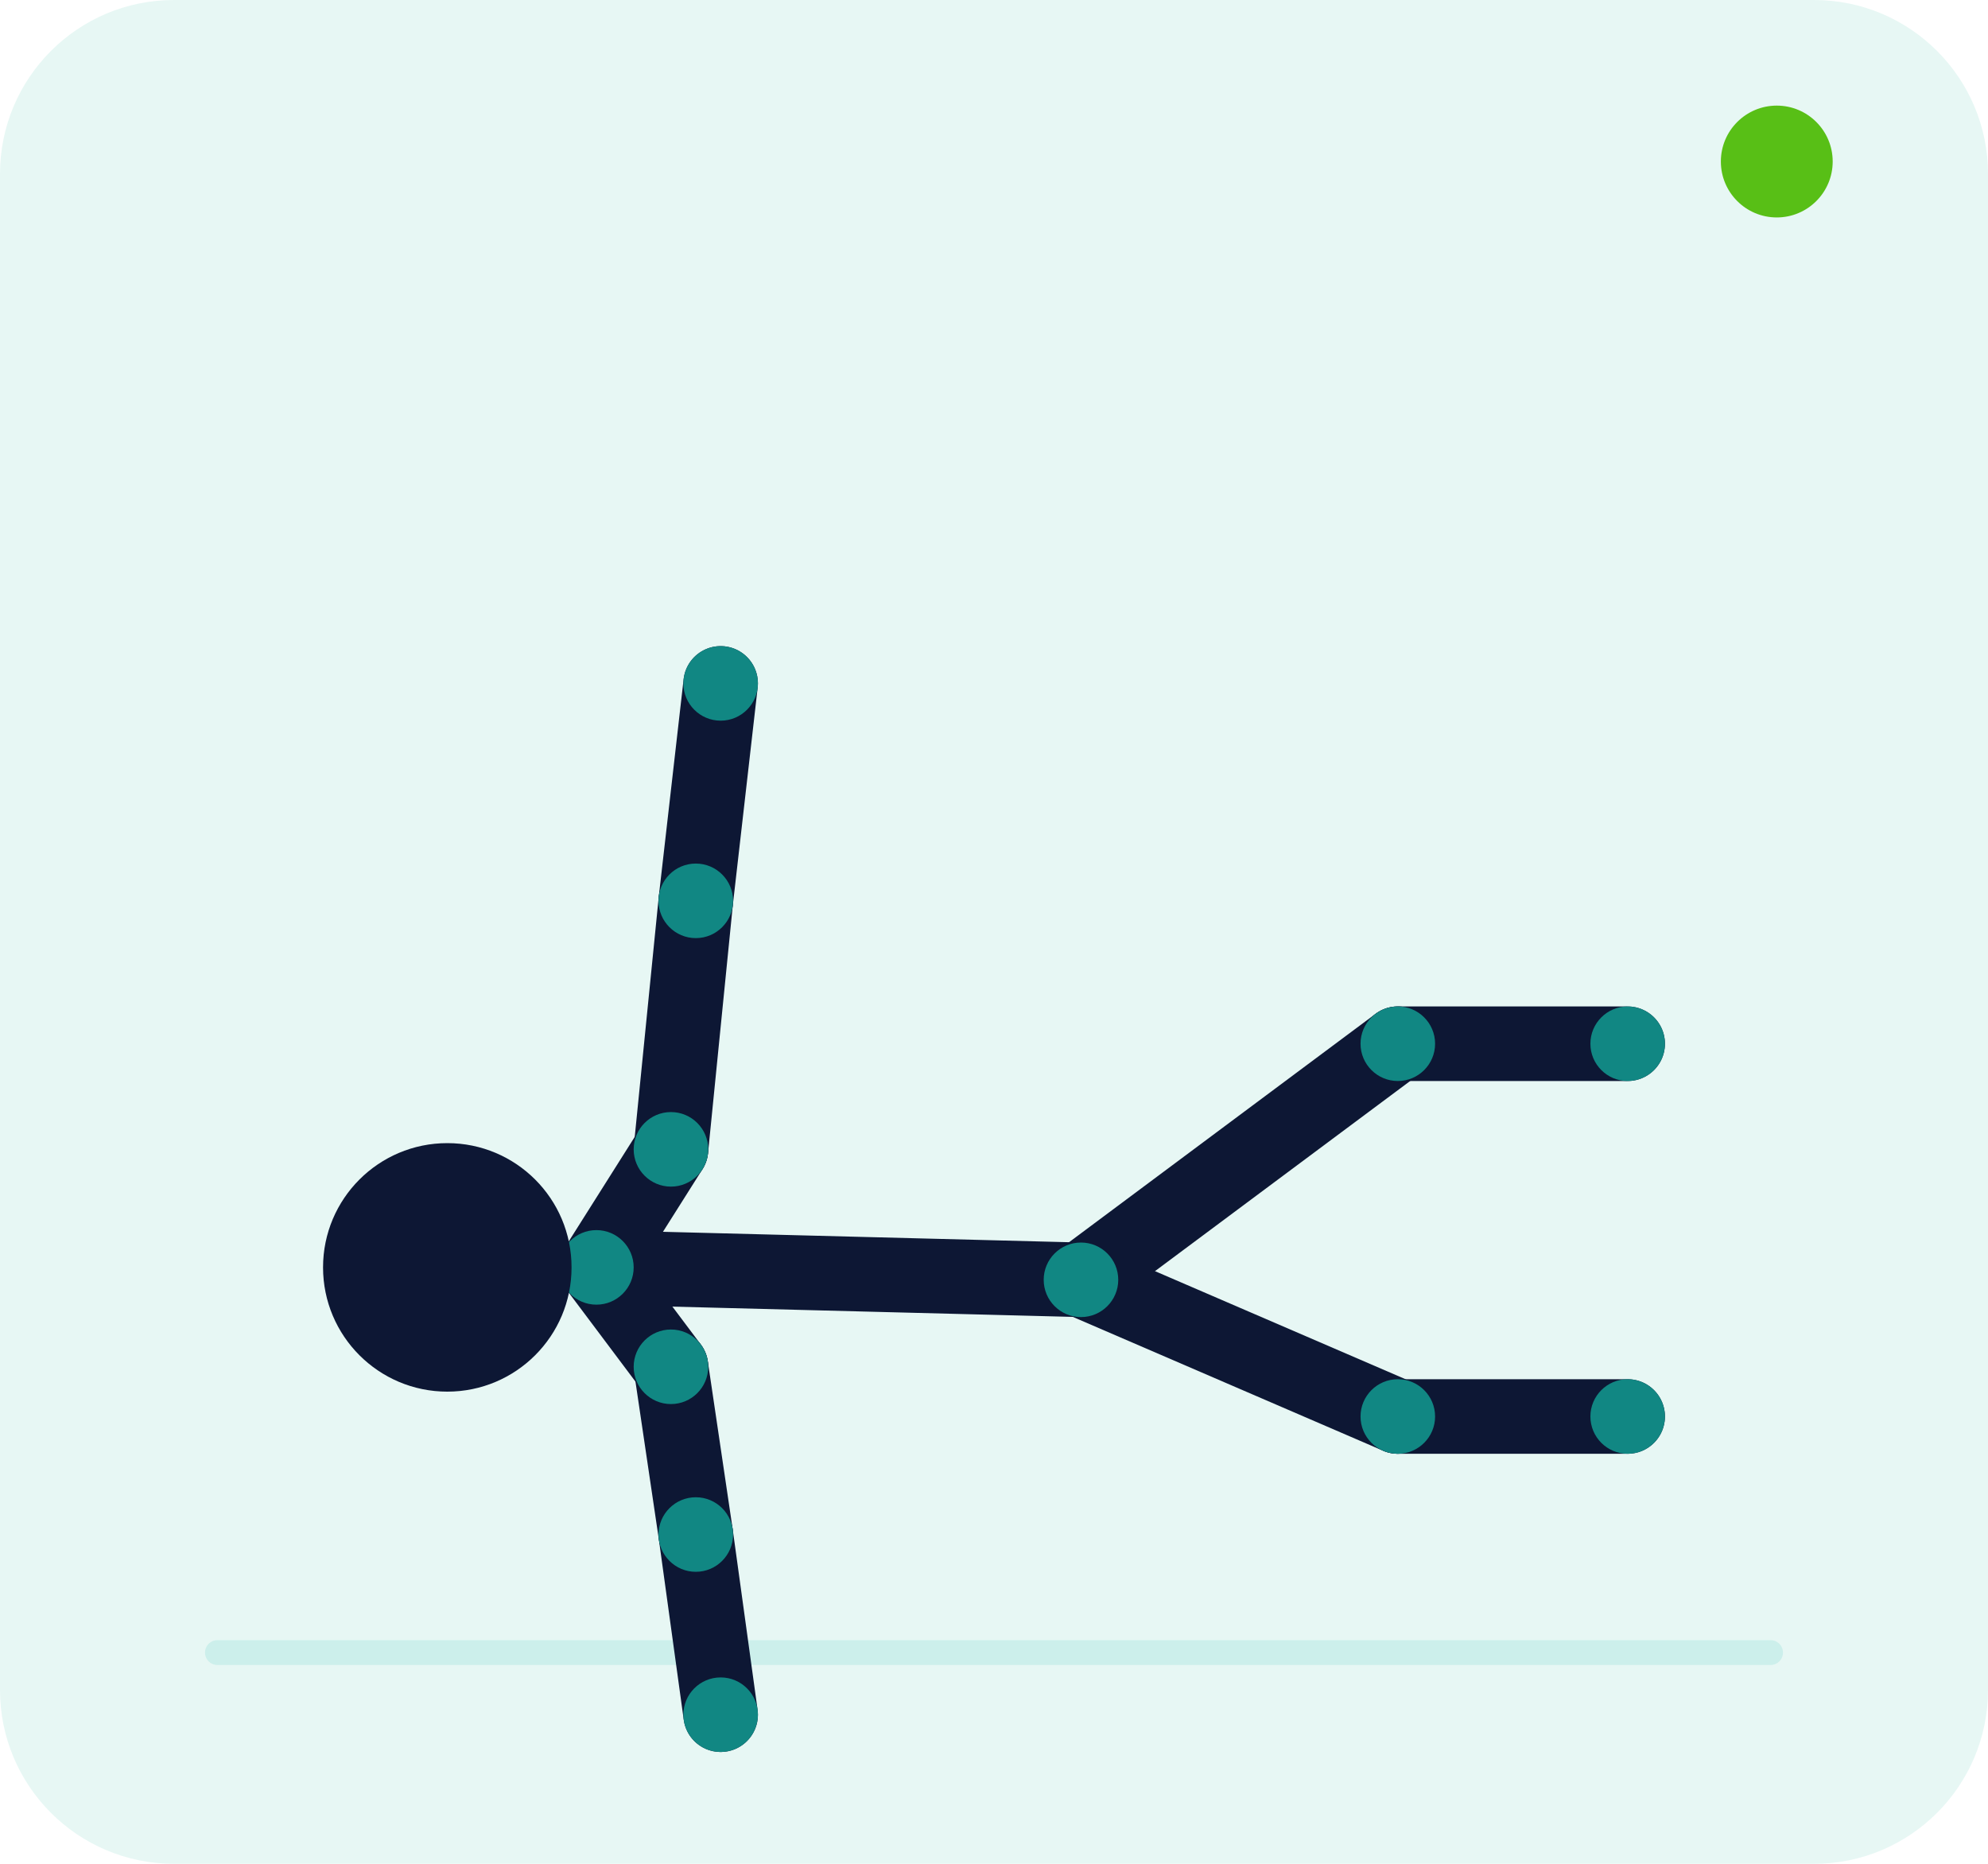
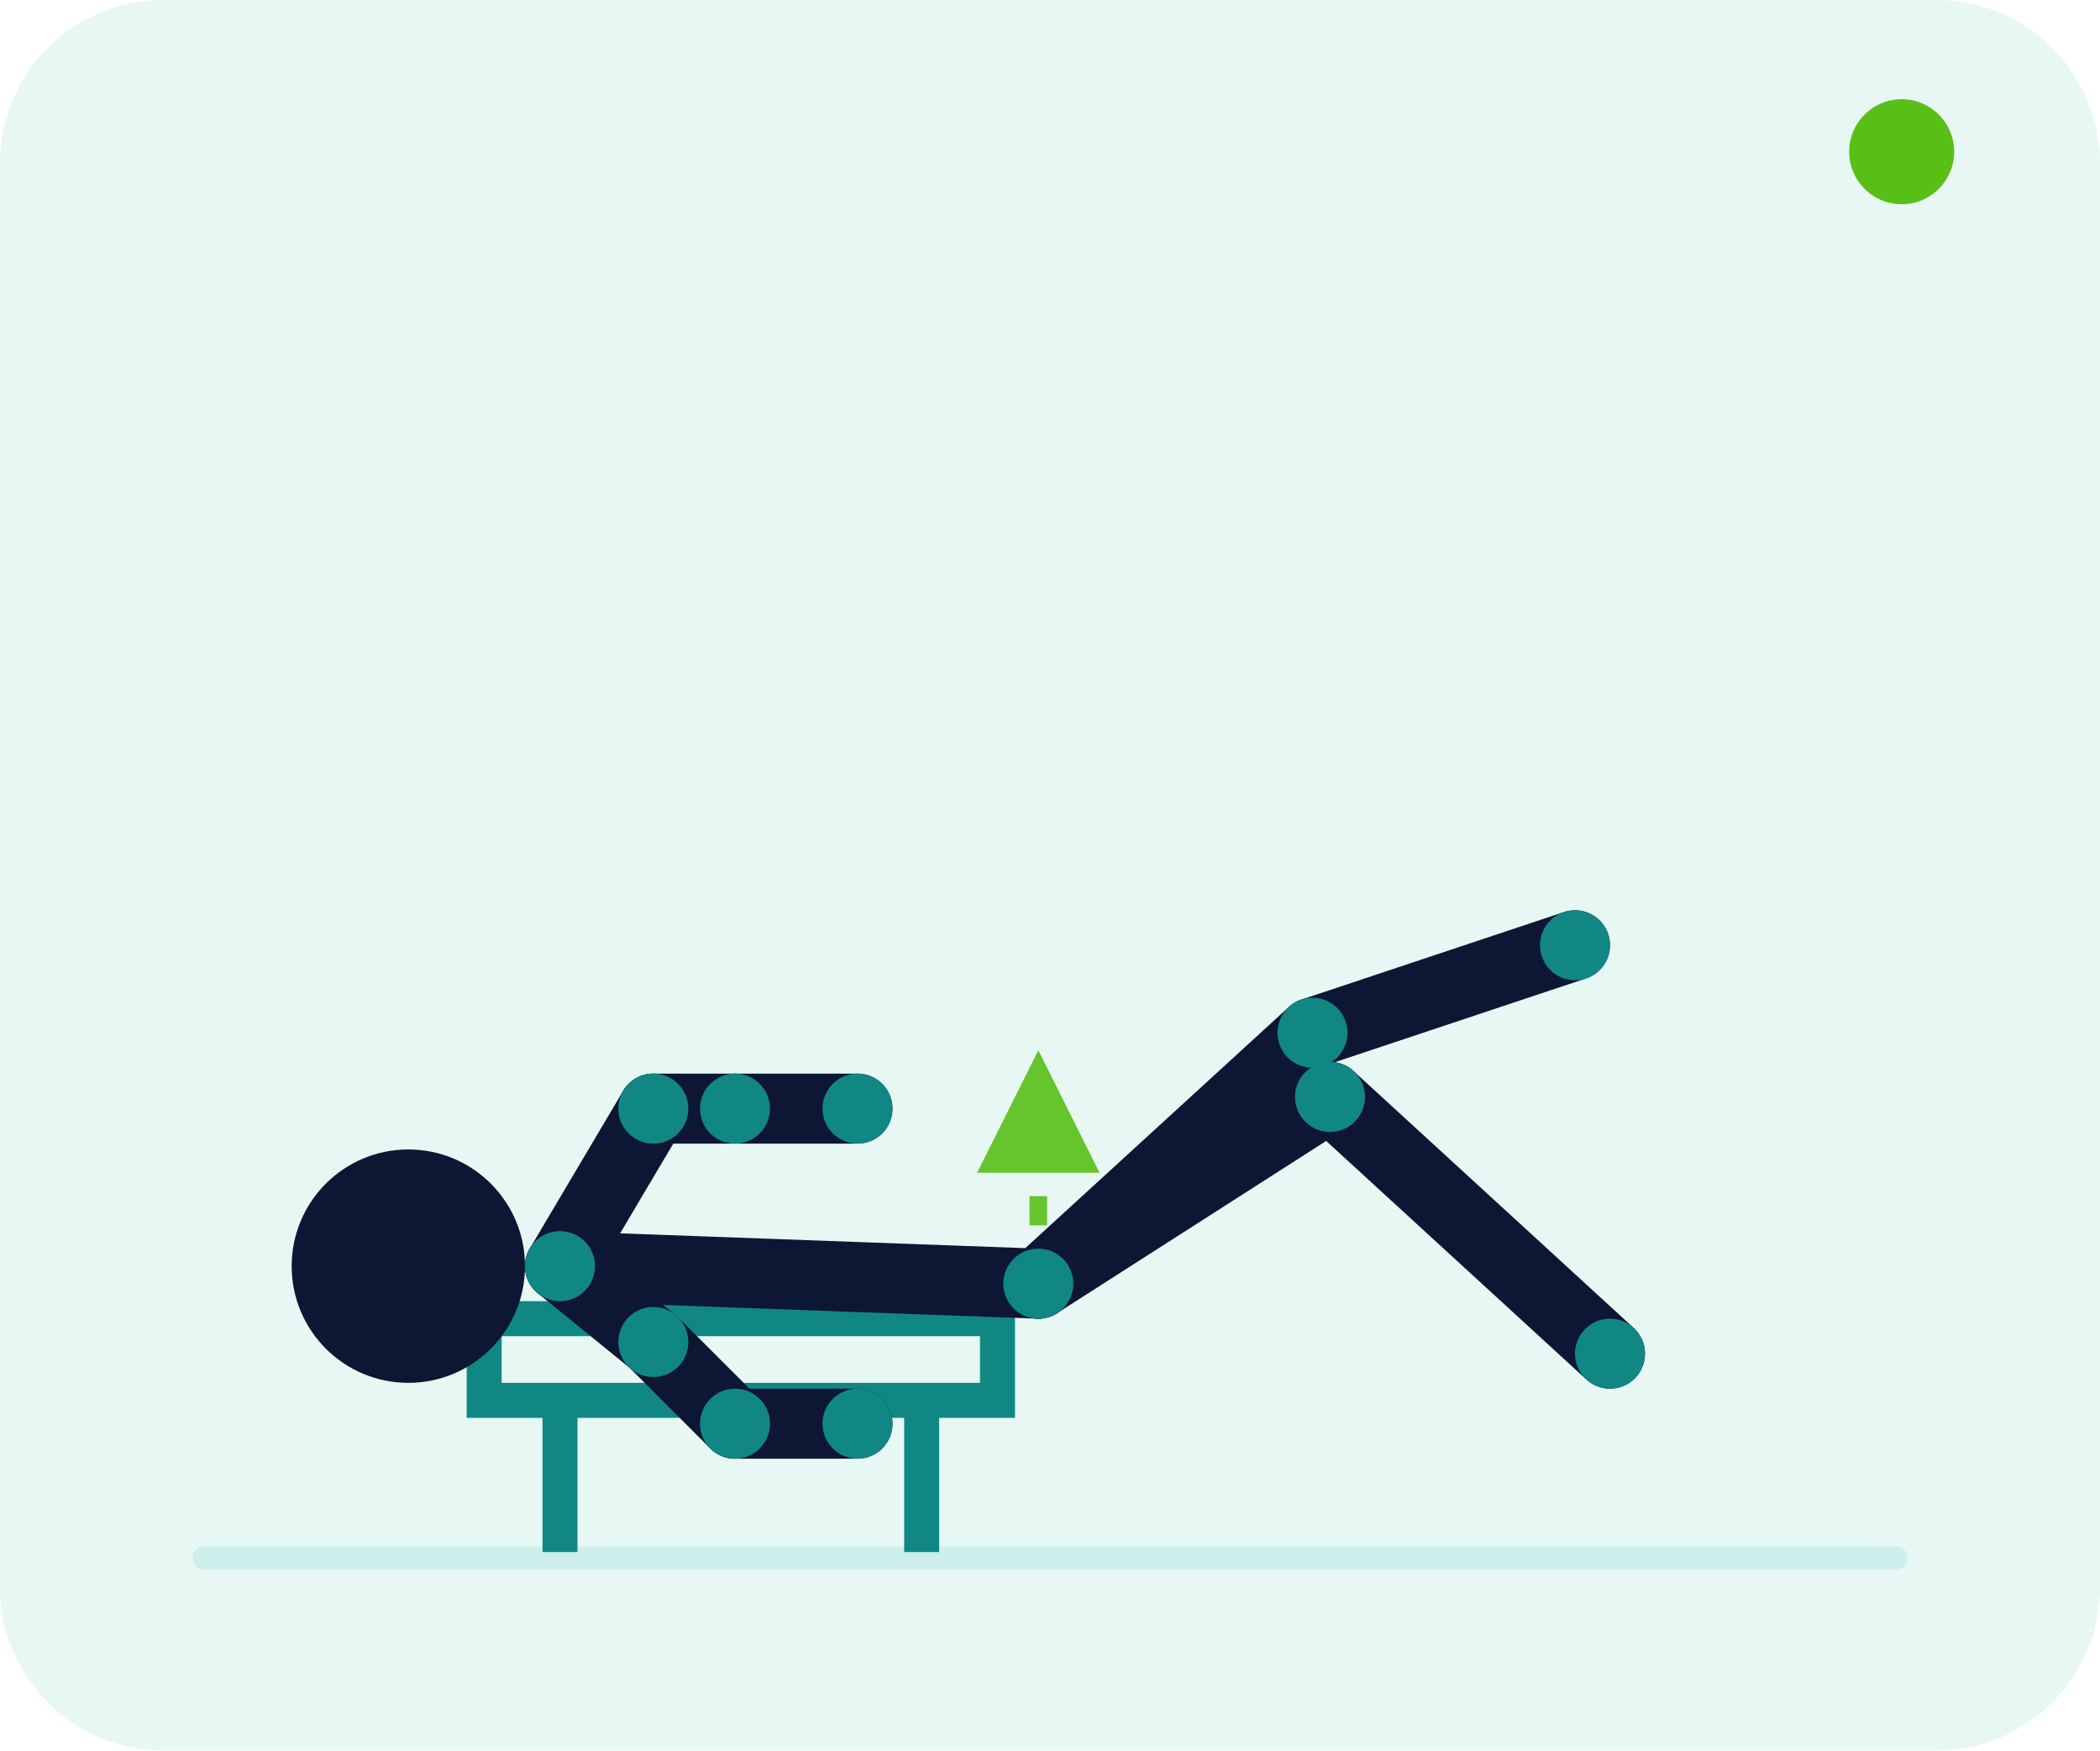
- <svg xmlns="http://www.w3.org/2000/svg" viewBox="0 0 320 300" role="img" aria-labelledby="title desc">
-   <rect width="320" height="300" rx="28" fill="#e7f7f4" />
-   <path d="M35 266h250" stroke="#ccefeb" stroke-width="4" stroke-linecap="round" />
+ <svg xmlns="http://www.w3.org/2000/svg" viewBox="0 0 360 300" role="img" aria-labelledby="title desc">
+   <defs>
+     <marker id="arrow" markerWidth="7" markerHeight="7" refX="6" refY="3.5" orient="auto">
+       <path d="M0 0L7 3.5L0 7z" fill="#58bf16" />
+     </marker>
+   </defs>
+   <rect width="360" height="300" rx="28" fill="#e7f7f4" />
+   <path d="M35 267h290" stroke="#ccefeb" stroke-width="4" stroke-linecap="round" />
+   <path d="M178 220 Q178 191.5 178 183" fill="none" stroke="#58bf16" stroke-width="3" stroke-dasharray="5 5" marker-end="url(#arrow)" opacity=".9" />
+   <path d="M83 226h88v14H83zM96 239v27M158 239v27" stroke="#118783" stroke-width="6" fill="none" />
  <g>
-     <line x1="96" y1="204" x2="108" y2="185" stroke="#0d1734" stroke-width="12" stroke-linecap="round">
-       <animate attributeName="x1" values="96;96;96" dur="2.4s" repeatCount="indefinite" keyTimes="0;.5;1" calcMode="spline" keySplines=".4 0 .2 1;.4 0 .2 1" />
-       <animate attributeName="y1" values="204;222;204" dur="2.4s" repeatCount="indefinite" keyTimes="0;.5;1" calcMode="spline" keySplines=".4 0 .2 1;.4 0 .2 1" />
-       <animate attributeName="x2" values="108;108;108" dur="2.4s" repeatCount="indefinite" keyTimes="0;.5;1" calcMode="spline" keySplines=".4 0 .2 1;.4 0 .2 1" />
-       <animate attributeName="y2" values="185;210;185" dur="2.4s" repeatCount="indefinite" keyTimes="0;.5;1" calcMode="spline" keySplines=".4 0 .2 1;.4 0 .2 1" />
+     <line x1="96" y1="217" x2="112" y2="190" stroke="#0d1734" stroke-width="12" stroke-linecap="round">
+       <animate attributeName="x1" values="96;96;96" dur="2.8s" repeatCount="indefinite" keyTimes="0;.5;1" calcMode="spline" keySplines=".4 0 .2 1;.4 0 .2 1" />
+       <animate attributeName="y1" values="217;217;217" dur="2.8s" repeatCount="indefinite" keyTimes="0;.5;1" calcMode="spline" keySplines=".4 0 .2 1;.4 0 .2 1" />
+       <animate attributeName="x2" values="112;112;112" dur="2.8s" repeatCount="indefinite" keyTimes="0;.5;1" calcMode="spline" keySplines=".4 0 .2 1;.4 0 .2 1" />
+       <animate attributeName="y2" values="190;190;190" dur="2.8s" repeatCount="indefinite" keyTimes="0;.5;1" calcMode="spline" keySplines=".4 0 .2 1;.4 0 .2 1" />
    </line>
-     <line x1="96" y1="204" x2="108" y2="220" stroke="#0d1734" stroke-width="12" stroke-linecap="round">
-       <animate attributeName="x1" values="96;96;96" dur="2.4s" repeatCount="indefinite" keyTimes="0;.5;1" calcMode="spline" keySplines=".4 0 .2 1;.4 0 .2 1" />
-       <animate attributeName="y1" values="204;222;204" dur="2.4s" repeatCount="indefinite" keyTimes="0;.5;1" calcMode="spline" keySplines=".4 0 .2 1;.4 0 .2 1" />
-       <animate attributeName="x2" values="108;108;108" dur="2.4s" repeatCount="indefinite" keyTimes="0;.5;1" calcMode="spline" keySplines=".4 0 .2 1;.4 0 .2 1" />
-       <animate attributeName="y2" values="220;232;220" dur="2.4s" repeatCount="indefinite" keyTimes="0;.5;1" calcMode="spline" keySplines=".4 0 .2 1;.4 0 .2 1" />
+     <line x1="96" y1="217" x2="112" y2="230" stroke="#0d1734" stroke-width="12" stroke-linecap="round">
+       <animate attributeName="x1" values="96;96;96" dur="2.8s" repeatCount="indefinite" keyTimes="0;.5;1" calcMode="spline" keySplines=".4 0 .2 1;.4 0 .2 1" />
+       <animate attributeName="y1" values="217;217;217" dur="2.8s" repeatCount="indefinite" keyTimes="0;.5;1" calcMode="spline" keySplines=".4 0 .2 1;.4 0 .2 1" />
+       <animate attributeName="x2" values="112;112;112" dur="2.8s" repeatCount="indefinite" keyTimes="0;.5;1" calcMode="spline" keySplines=".4 0 .2 1;.4 0 .2 1" />
+       <animate attributeName="y2" values="230;230;230" dur="2.8s" repeatCount="indefinite" keyTimes="0;.5;1" calcMode="spline" keySplines=".4 0 .2 1;.4 0 .2 1" />
    </line>
-     <line x1="96" y1="204" x2="174" y2="206" stroke="#0d1734" stroke-width="12" stroke-linecap="round">
-       <animate attributeName="x1" values="96;96;96" dur="2.4s" repeatCount="indefinite" keyTimes="0;.5;1" calcMode="spline" keySplines=".4 0 .2 1;.4 0 .2 1" />
-       <animate attributeName="y1" values="204;222;204" dur="2.4s" repeatCount="indefinite" keyTimes="0;.5;1" calcMode="spline" keySplines=".4 0 .2 1;.4 0 .2 1" />
-       <animate attributeName="x2" values="174;174;174" dur="2.4s" repeatCount="indefinite" keyTimes="0;.5;1" calcMode="spline" keySplines=".4 0 .2 1;.4 0 .2 1" />
-       <animate attributeName="y2" values="206;190;206" dur="2.4s" repeatCount="indefinite" keyTimes="0;.5;1" calcMode="spline" keySplines=".4 0 .2 1;.4 0 .2 1" />
+     <line x1="96" y1="217" x2="178" y2="220" stroke="#0d1734" stroke-width="12" stroke-linecap="round">
+       <animate attributeName="x1" values="96;96;96" dur="2.8s" repeatCount="indefinite" keyTimes="0;.5;1" calcMode="spline" keySplines=".4 0 .2 1;.4 0 .2 1" />
+       <animate attributeName="y1" values="217;217;217" dur="2.8s" repeatCount="indefinite" keyTimes="0;.5;1" calcMode="spline" keySplines=".4 0 .2 1;.4 0 .2 1" />
+       <animate attributeName="x2" values="178;178;178" dur="2.8s" repeatCount="indefinite" keyTimes="0;.5;1" calcMode="spline" keySplines=".4 0 .2 1;.4 0 .2 1" />
+       <animate attributeName="y2" values="220;183;220" dur="2.8s" repeatCount="indefinite" keyTimes="0;.5;1" calcMode="spline" keySplines=".4 0 .2 1;.4 0 .2 1" />
    </line>
-     <line x1="108" y1="185" x2="112" y2="145" stroke="#0d1734" stroke-width="12" stroke-linecap="round">
-       <animate attributeName="x1" values="108;108;108" dur="2.4s" repeatCount="indefinite" keyTimes="0;.5;1" calcMode="spline" keySplines=".4 0 .2 1;.4 0 .2 1" />
-       <animate attributeName="y1" values="185;210;185" dur="2.4s" repeatCount="indefinite" keyTimes="0;.5;1" calcMode="spline" keySplines=".4 0 .2 1;.4 0 .2 1" />
-       <animate attributeName="x2" values="112;128;112" dur="2.4s" repeatCount="indefinite" keyTimes="0;.5;1" calcMode="spline" keySplines=".4 0 .2 1;.4 0 .2 1" />
-       <animate attributeName="y2" values="145;225;145" dur="2.4s" repeatCount="indefinite" keyTimes="0;.5;1" calcMode="spline" keySplines=".4 0 .2 1;.4 0 .2 1" />
+     <line x1="112" y1="190" x2="126" y2="190" stroke="#0d1734" stroke-width="12" stroke-linecap="round">
+       <animate attributeName="x1" values="112;112;112" dur="2.8s" repeatCount="indefinite" keyTimes="0;.5;1" calcMode="spline" keySplines=".4 0 .2 1;.4 0 .2 1" />
+       <animate attributeName="y1" values="190;190;190" dur="2.8s" repeatCount="indefinite" keyTimes="0;.5;1" calcMode="spline" keySplines=".4 0 .2 1;.4 0 .2 1" />
+       <animate attributeName="x2" values="126;126;126" dur="2.8s" repeatCount="indefinite" keyTimes="0;.5;1" calcMode="spline" keySplines=".4 0 .2 1;.4 0 .2 1" />
+       <animate attributeName="y2" values="190;190;190" dur="2.8s" repeatCount="indefinite" keyTimes="0;.5;1" calcMode="spline" keySplines=".4 0 .2 1;.4 0 .2 1" />
    </line>
-     <line x1="112" y1="145" x2="116" y2="110" stroke="#0d1734" stroke-width="12" stroke-linecap="round">
-       <animate attributeName="x1" values="112;128;112" dur="2.4s" repeatCount="indefinite" keyTimes="0;.5;1" calcMode="spline" keySplines=".4 0 .2 1;.4 0 .2 1" />
-       <animate attributeName="y1" values="145;225;145" dur="2.4s" repeatCount="indefinite" keyTimes="0;.5;1" calcMode="spline" keySplines=".4 0 .2 1;.4 0 .2 1" />
-       <animate attributeName="x2" values="116;150;116" dur="2.4s" repeatCount="indefinite" keyTimes="0;.5;1" calcMode="spline" keySplines=".4 0 .2 1;.4 0 .2 1" />
-       <animate attributeName="y2" values="110;225;110" dur="2.4s" repeatCount="indefinite" keyTimes="0;.5;1" calcMode="spline" keySplines=".4 0 .2 1;.4 0 .2 1" />
+     <line x1="126" y1="190" x2="147" y2="190" stroke="#0d1734" stroke-width="12" stroke-linecap="round">
+       <animate attributeName="x1" values="126;126;126" dur="2.8s" repeatCount="indefinite" keyTimes="0;.5;1" calcMode="spline" keySplines=".4 0 .2 1;.4 0 .2 1" />
+       <animate attributeName="y1" values="190;190;190" dur="2.8s" repeatCount="indefinite" keyTimes="0;.5;1" calcMode="spline" keySplines=".4 0 .2 1;.4 0 .2 1" />
+       <animate attributeName="x2" values="147;147;147" dur="2.8s" repeatCount="indefinite" keyTimes="0;.5;1" calcMode="spline" keySplines=".4 0 .2 1;.4 0 .2 1" />
+       <animate attributeName="y2" values="190;190;190" dur="2.8s" repeatCount="indefinite" keyTimes="0;.5;1" calcMode="spline" keySplines=".4 0 .2 1;.4 0 .2 1" />
    </line>
-     <line x1="108" y1="220" x2="112" y2="247" stroke="#0d1734" stroke-width="12" stroke-linecap="round">
-       <animate attributeName="x1" values="108;108;108" dur="2.4s" repeatCount="indefinite" keyTimes="0;.5;1" calcMode="spline" keySplines=".4 0 .2 1;.4 0 .2 1" />
-       <animate attributeName="y1" values="220;232;220" dur="2.4s" repeatCount="indefinite" keyTimes="0;.5;1" calcMode="spline" keySplines=".4 0 .2 1;.4 0 .2 1" />
-       <animate attributeName="x2" values="112;128;112" dur="2.4s" repeatCount="indefinite" keyTimes="0;.5;1" calcMode="spline" keySplines=".4 0 .2 1;.4 0 .2 1" />
-       <animate attributeName="y2" values="247;235;247" dur="2.4s" repeatCount="indefinite" keyTimes="0;.5;1" calcMode="spline" keySplines=".4 0 .2 1;.4 0 .2 1" />
+     <line x1="112" y1="230" x2="126" y2="244" stroke="#0d1734" stroke-width="12" stroke-linecap="round">
+       <animate attributeName="x1" values="112;112;112" dur="2.8s" repeatCount="indefinite" keyTimes="0;.5;1" calcMode="spline" keySplines=".4 0 .2 1;.4 0 .2 1" />
+       <animate attributeName="y1" values="230;230;230" dur="2.8s" repeatCount="indefinite" keyTimes="0;.5;1" calcMode="spline" keySplines=".4 0 .2 1;.4 0 .2 1" />
+       <animate attributeName="x2" values="126;126;126" dur="2.8s" repeatCount="indefinite" keyTimes="0;.5;1" calcMode="spline" keySplines=".4 0 .2 1;.4 0 .2 1" />
+       <animate attributeName="y2" values="244;244;244" dur="2.8s" repeatCount="indefinite" keyTimes="0;.5;1" calcMode="spline" keySplines=".4 0 .2 1;.4 0 .2 1" />
    </line>
-     <line x1="112" y1="247" x2="116" y2="276" stroke="#0d1734" stroke-width="12" stroke-linecap="round">
-       <animate attributeName="x1" values="112;128;112" dur="2.4s" repeatCount="indefinite" keyTimes="0;.5;1" calcMode="spline" keySplines=".4 0 .2 1;.4 0 .2 1" />
-       <animate attributeName="y1" values="247;235;247" dur="2.4s" repeatCount="indefinite" keyTimes="0;.5;1" calcMode="spline" keySplines=".4 0 .2 1;.4 0 .2 1" />
-       <animate attributeName="x2" values="116;150;116" dur="2.4s" repeatCount="indefinite" keyTimes="0;.5;1" calcMode="spline" keySplines=".4 0 .2 1;.4 0 .2 1" />
-       <animate attributeName="y2" values="276;235;276" dur="2.4s" repeatCount="indefinite" keyTimes="0;.5;1" calcMode="spline" keySplines=".4 0 .2 1;.4 0 .2 1" />
+     <line x1="126" y1="244" x2="147" y2="244" stroke="#0d1734" stroke-width="12" stroke-linecap="round">
+       <animate attributeName="x1" values="126;126;126" dur="2.8s" repeatCount="indefinite" keyTimes="0;.5;1" calcMode="spline" keySplines=".4 0 .2 1;.4 0 .2 1" />
+       <animate attributeName="y1" values="244;244;244" dur="2.8s" repeatCount="indefinite" keyTimes="0;.5;1" calcMode="spline" keySplines=".4 0 .2 1;.4 0 .2 1" />
+       <animate attributeName="x2" values="147;147;147" dur="2.8s" repeatCount="indefinite" keyTimes="0;.5;1" calcMode="spline" keySplines=".4 0 .2 1;.4 0 .2 1" />
+       <animate attributeName="y2" values="244;244;244" dur="2.8s" repeatCount="indefinite" keyTimes="0;.5;1" calcMode="spline" keySplines=".4 0 .2 1;.4 0 .2 1" />
    </line>
-     <line x1="174" y1="206" x2="225" y2="168" stroke="#0d1734" stroke-width="12" stroke-linecap="round">
-       <animate attributeName="x1" values="174;174;174" dur="2.4s" repeatCount="indefinite" keyTimes="0;.5;1" calcMode="spline" keySplines=".4 0 .2 1;.4 0 .2 1" />
-       <animate attributeName="y1" values="206;190;206" dur="2.4s" repeatCount="indefinite" keyTimes="0;.5;1" calcMode="spline" keySplines=".4 0 .2 1;.4 0 .2 1" />
-       <animate attributeName="x2" values="225;225;225" dur="2.4s" repeatCount="indefinite" keyTimes="0;.5;1" calcMode="spline" keySplines=".4 0 .2 1;.4 0 .2 1" />
-       <animate attributeName="y2" values="168;205;168" dur="2.4s" repeatCount="indefinite" keyTimes="0;.5;1" calcMode="spline" keySplines=".4 0 .2 1;.4 0 .2 1" />
+     <line x1="178" y1="220" x2="228" y2="188" stroke="#0d1734" stroke-width="12" stroke-linecap="round">
+       <animate attributeName="x1" values="178;178;178" dur="2.8s" repeatCount="indefinite" keyTimes="0;.5;1" calcMode="spline" keySplines=".4 0 .2 1;.4 0 .2 1" />
+       <animate attributeName="y1" values="220;183;220" dur="2.8s" repeatCount="indefinite" keyTimes="0;.5;1" calcMode="spline" keySplines=".4 0 .2 1;.4 0 .2 1" />
+       <animate attributeName="x2" values="228;228;228" dur="2.8s" repeatCount="indefinite" keyTimes="0;.5;1" calcMode="spline" keySplines=".4 0 .2 1;.4 0 .2 1" />
+       <animate attributeName="y2" values="188;194;188" dur="2.8s" repeatCount="indefinite" keyTimes="0;.5;1" calcMode="spline" keySplines=".4 0 .2 1;.4 0 .2 1" />
    </line>
-     <line x1="225" y1="168" x2="262" y2="168" stroke="#0d1734" stroke-width="12" stroke-linecap="round">
-       <animate attributeName="x1" values="225;225;225" dur="2.4s" repeatCount="indefinite" keyTimes="0;.5;1" calcMode="spline" keySplines=".4 0 .2 1;.4 0 .2 1" />
-       <animate attributeName="y1" values="168;205;168" dur="2.4s" repeatCount="indefinite" keyTimes="0;.5;1" calcMode="spline" keySplines=".4 0 .2 1;.4 0 .2 1" />
-       <animate attributeName="x2" values="262;262;262" dur="2.4s" repeatCount="indefinite" keyTimes="0;.5;1" calcMode="spline" keySplines=".4 0 .2 1;.4 0 .2 1" />
-       <animate attributeName="y2" values="168;238;168" dur="2.4s" repeatCount="indefinite" keyTimes="0;.5;1" calcMode="spline" keySplines=".4 0 .2 1;.4 0 .2 1" />
+     <line x1="228" y1="188" x2="276" y2="232" stroke="#0d1734" stroke-width="12" stroke-linecap="round">
+       <animate attributeName="x1" values="228;228;228" dur="2.8s" repeatCount="indefinite" keyTimes="0;.5;1" calcMode="spline" keySplines=".4 0 .2 1;.4 0 .2 1" />
+       <animate attributeName="y1" values="188;194;188" dur="2.8s" repeatCount="indefinite" keyTimes="0;.5;1" calcMode="spline" keySplines=".4 0 .2 1;.4 0 .2 1" />
+       <animate attributeName="x2" values="276;276;276" dur="2.8s" repeatCount="indefinite" keyTimes="0;.5;1" calcMode="spline" keySplines=".4 0 .2 1;.4 0 .2 1" />
+       <animate attributeName="y2" values="232;232;232" dur="2.8s" repeatCount="indefinite" keyTimes="0;.5;1" calcMode="spline" keySplines=".4 0 .2 1;.4 0 .2 1" />
    </line>
-     <line x1="174" y1="206" x2="225" y2="228" stroke="#0d1734" stroke-width="12" stroke-linecap="round">
-       <animate attributeName="x1" values="174;174;174" dur="2.4s" repeatCount="indefinite" keyTimes="0;.5;1" calcMode="spline" keySplines=".4 0 .2 1;.4 0 .2 1" />
-       <animate attributeName="y1" values="206;190;206" dur="2.4s" repeatCount="indefinite" keyTimes="0;.5;1" calcMode="spline" keySplines=".4 0 .2 1;.4 0 .2 1" />
-       <animate attributeName="x2" values="225;225;225" dur="2.4s" repeatCount="indefinite" keyTimes="0;.5;1" calcMode="spline" keySplines=".4 0 .2 1;.4 0 .2 1" />
-       <animate attributeName="y2" values="228;225;228" dur="2.4s" repeatCount="indefinite" keyTimes="0;.5;1" calcMode="spline" keySplines=".4 0 .2 1;.4 0 .2 1" />
+     <line x1="178" y1="220" x2="225" y2="177" stroke="#0d1734" stroke-width="12" stroke-linecap="round">
+       <animate attributeName="x1" values="178;178;178" dur="2.8s" repeatCount="indefinite" keyTimes="0;.5;1" calcMode="spline" keySplines=".4 0 .2 1;.4 0 .2 1" />
+       <animate attributeName="y1" values="220;183;220" dur="2.8s" repeatCount="indefinite" keyTimes="0;.5;1" calcMode="spline" keySplines=".4 0 .2 1;.4 0 .2 1" />
+       <animate attributeName="x2" values="225;226;225" dur="2.8s" repeatCount="indefinite" keyTimes="0;.5;1" calcMode="spline" keySplines=".4 0 .2 1;.4 0 .2 1" />
+       <animate attributeName="y2" values="177;151;177" dur="2.8s" repeatCount="indefinite" keyTimes="0;.5;1" calcMode="spline" keySplines=".4 0 .2 1;.4 0 .2 1" />
    </line>
-     <line x1="225" y1="228" x2="262" y2="228" stroke="#0d1734" stroke-width="12" stroke-linecap="round">
-       <animate attributeName="x1" values="225;225;225" dur="2.4s" repeatCount="indefinite" keyTimes="0;.5;1" calcMode="spline" keySplines=".4 0 .2 1;.4 0 .2 1" />
-       <animate attributeName="y1" values="228;225;228" dur="2.4s" repeatCount="indefinite" keyTimes="0;.5;1" calcMode="spline" keySplines=".4 0 .2 1;.4 0 .2 1" />
-       <animate attributeName="x2" values="262;262;262" dur="2.4s" repeatCount="indefinite" keyTimes="0;.5;1" calcMode="spline" keySplines=".4 0 .2 1;.4 0 .2 1" />
-       <animate attributeName="y2" values="228;248;228" dur="2.4s" repeatCount="indefinite" keyTimes="0;.5;1" calcMode="spline" keySplines=".4 0 .2 1;.4 0 .2 1" />
+     <line x1="225" y1="177" x2="270" y2="162" stroke="#0d1734" stroke-width="12" stroke-linecap="round">
+       <animate attributeName="x1" values="225;226;225" dur="2.8s" repeatCount="indefinite" keyTimes="0;.5;1" calcMode="spline" keySplines=".4 0 .2 1;.4 0 .2 1" />
+       <animate attributeName="y1" values="177;151;177" dur="2.8s" repeatCount="indefinite" keyTimes="0;.5;1" calcMode="spline" keySplines=".4 0 .2 1;.4 0 .2 1" />
+       <animate attributeName="x2" values="270;278;270" dur="2.8s" repeatCount="indefinite" keyTimes="0;.5;1" calcMode="spline" keySplines=".4 0 .2 1;.4 0 .2 1" />
+       <animate attributeName="y2" values="162;146;162" dur="2.8s" repeatCount="indefinite" keyTimes="0;.5;1" calcMode="spline" keySplines=".4 0 .2 1;.4 0 .2 1" />
    </line>
-     <circle cx="96" cy="204" r="6" fill="#118783">
-       <animate attributeName="cx" values="96;96;96" dur="2.4s" repeatCount="indefinite" keyTimes="0;.5;1" calcMode="spline" keySplines=".4 0 .2 1;.4 0 .2 1" />
-       <animate attributeName="cy" values="204;222;204" dur="2.4s" repeatCount="indefinite" keyTimes="0;.5;1" calcMode="spline" keySplines=".4 0 .2 1;.4 0 .2 1" />
+     <circle cx="96" cy="217" r="6" fill="#118783">
+       <animate attributeName="cx" values="96;96;96" dur="2.8s" repeatCount="indefinite" keyTimes="0;.5;1" calcMode="spline" keySplines=".4 0 .2 1;.4 0 .2 1" />
+       <animate attributeName="cy" values="217;217;217" dur="2.8s" repeatCount="indefinite" keyTimes="0;.5;1" calcMode="spline" keySplines=".4 0 .2 1;.4 0 .2 1" />
    </circle>
-     <circle cx="174" cy="206" r="6" fill="#118783">
-       <animate attributeName="cx" values="174;174;174" dur="2.4s" repeatCount="indefinite" keyTimes="0;.5;1" calcMode="spline" keySplines=".4 0 .2 1;.4 0 .2 1" />
-       <animate attributeName="cy" values="206;190;206" dur="2.4s" repeatCount="indefinite" keyTimes="0;.5;1" calcMode="spline" keySplines=".4 0 .2 1;.4 0 .2 1" />
+     <circle cx="178" cy="220" r="6" fill="#118783">
+       <animate attributeName="cx" values="178;178;178" dur="2.8s" repeatCount="indefinite" keyTimes="0;.5;1" calcMode="spline" keySplines=".4 0 .2 1;.4 0 .2 1" />
+       <animate attributeName="cy" values="220;183;220" dur="2.8s" repeatCount="indefinite" keyTimes="0;.5;1" calcMode="spline" keySplines=".4 0 .2 1;.4 0 .2 1" />
    </circle>
-     <circle cx="108" cy="185" r="6" fill="#118783">
-       <animate attributeName="cx" values="108;108;108" dur="2.4s" repeatCount="indefinite" keyTimes="0;.5;1" calcMode="spline" keySplines=".4 0 .2 1;.4 0 .2 1" />
-       <animate attributeName="cy" values="185;210;185" dur="2.4s" repeatCount="indefinite" keyTimes="0;.5;1" calcMode="spline" keySplines=".4 0 .2 1;.4 0 .2 1" />
+     <circle cx="112" cy="190" r="6" fill="#118783">
+       <animate attributeName="cx" values="112;112;112" dur="2.8s" repeatCount="indefinite" keyTimes="0;.5;1" calcMode="spline" keySplines=".4 0 .2 1;.4 0 .2 1" />
+       <animate attributeName="cy" values="190;190;190" dur="2.8s" repeatCount="indefinite" keyTimes="0;.5;1" calcMode="spline" keySplines=".4 0 .2 1;.4 0 .2 1" />
    </circle>
-     <circle cx="108" cy="220" r="6" fill="#118783">
-       <animate attributeName="cx" values="108;108;108" dur="2.4s" repeatCount="indefinite" keyTimes="0;.5;1" calcMode="spline" keySplines=".4 0 .2 1;.4 0 .2 1" />
-       <animate attributeName="cy" values="220;232;220" dur="2.4s" repeatCount="indefinite" keyTimes="0;.5;1" calcMode="spline" keySplines=".4 0 .2 1;.4 0 .2 1" />
+     <circle cx="112" cy="230" r="6" fill="#118783">
+       <animate attributeName="cx" values="112;112;112" dur="2.8s" repeatCount="indefinite" keyTimes="0;.5;1" calcMode="spline" keySplines=".4 0 .2 1;.4 0 .2 1" />
+       <animate attributeName="cy" values="230;230;230" dur="2.8s" repeatCount="indefinite" keyTimes="0;.5;1" calcMode="spline" keySplines=".4 0 .2 1;.4 0 .2 1" />
    </circle>
-     <circle cx="112" cy="145" r="6" fill="#118783">
-       <animate attributeName="cx" values="112;128;112" dur="2.4s" repeatCount="indefinite" keyTimes="0;.5;1" calcMode="spline" keySplines=".4 0 .2 1;.4 0 .2 1" />
-       <animate attributeName="cy" values="145;225;145" dur="2.4s" repeatCount="indefinite" keyTimes="0;.5;1" calcMode="spline" keySplines=".4 0 .2 1;.4 0 .2 1" />
+     <circle cx="126" cy="190" r="6" fill="#118783">
+       <animate attributeName="cx" values="126;126;126" dur="2.8s" repeatCount="indefinite" keyTimes="0;.5;1" calcMode="spline" keySplines=".4 0 .2 1;.4 0 .2 1" />
+       <animate attributeName="cy" values="190;190;190" dur="2.8s" repeatCount="indefinite" keyTimes="0;.5;1" calcMode="spline" keySplines=".4 0 .2 1;.4 0 .2 1" />
    </circle>
-     <circle cx="112" cy="247" r="6" fill="#118783">
-       <animate attributeName="cx" values="112;128;112" dur="2.4s" repeatCount="indefinite" keyTimes="0;.5;1" calcMode="spline" keySplines=".4 0 .2 1;.4 0 .2 1" />
-       <animate attributeName="cy" values="247;235;247" dur="2.4s" repeatCount="indefinite" keyTimes="0;.5;1" calcMode="spline" keySplines=".4 0 .2 1;.4 0 .2 1" />
+     <circle cx="126" cy="244" r="6" fill="#118783">
+       <animate attributeName="cx" values="126;126;126" dur="2.8s" repeatCount="indefinite" keyTimes="0;.5;1" calcMode="spline" keySplines=".4 0 .2 1;.4 0 .2 1" />
+       <animate attributeName="cy" values="244;244;244" dur="2.8s" repeatCount="indefinite" keyTimes="0;.5;1" calcMode="spline" keySplines=".4 0 .2 1;.4 0 .2 1" />
    </circle>
-     <circle cx="116" cy="110" r="6" fill="#118783">
-       <animate attributeName="cx" values="116;150;116" dur="2.4s" repeatCount="indefinite" keyTimes="0;.5;1" calcMode="spline" keySplines=".4 0 .2 1;.4 0 .2 1" />
-       <animate attributeName="cy" values="110;225;110" dur="2.4s" repeatCount="indefinite" keyTimes="0;.5;1" calcMode="spline" keySplines=".4 0 .2 1;.4 0 .2 1" />
+     <circle cx="147" cy="190" r="6" fill="#118783">
+       <animate attributeName="cx" values="147;147;147" dur="2.8s" repeatCount="indefinite" keyTimes="0;.5;1" calcMode="spline" keySplines=".4 0 .2 1;.4 0 .2 1" />
+       <animate attributeName="cy" values="190;190;190" dur="2.8s" repeatCount="indefinite" keyTimes="0;.5;1" calcMode="spline" keySplines=".4 0 .2 1;.4 0 .2 1" />
    </circle>
-     <circle cx="116" cy="276" r="6" fill="#118783">
-       <animate attributeName="cx" values="116;150;116" dur="2.4s" repeatCount="indefinite" keyTimes="0;.5;1" calcMode="spline" keySplines=".4 0 .2 1;.4 0 .2 1" />
-       <animate attributeName="cy" values="276;235;276" dur="2.4s" repeatCount="indefinite" keyTimes="0;.5;1" calcMode="spline" keySplines=".4 0 .2 1;.4 0 .2 1" />
+     <circle cx="147" cy="244" r="6" fill="#118783">
+       <animate attributeName="cx" values="147;147;147" dur="2.8s" repeatCount="indefinite" keyTimes="0;.5;1" calcMode="spline" keySplines=".4 0 .2 1;.4 0 .2 1" />
+       <animate attributeName="cy" values="244;244;244" dur="2.8s" repeatCount="indefinite" keyTimes="0;.5;1" calcMode="spline" keySplines=".4 0 .2 1;.4 0 .2 1" />
    </circle>
-     <circle cx="225" cy="168" r="6" fill="#118783">
-       <animate attributeName="cx" values="225;225;225" dur="2.4s" repeatCount="indefinite" keyTimes="0;.5;1" calcMode="spline" keySplines=".4 0 .2 1;.4 0 .2 1" />
-       <animate attributeName="cy" values="168;205;168" dur="2.4s" repeatCount="indefinite" keyTimes="0;.5;1" calcMode="spline" keySplines=".4 0 .2 1;.4 0 .2 1" />
+     <circle cx="228" cy="188" r="6" fill="#118783">
+       <animate attributeName="cx" values="228;228;228" dur="2.8s" repeatCount="indefinite" keyTimes="0;.5;1" calcMode="spline" keySplines=".4 0 .2 1;.4 0 .2 1" />
+       <animate attributeName="cy" values="188;194;188" dur="2.8s" repeatCount="indefinite" keyTimes="0;.5;1" calcMode="spline" keySplines=".4 0 .2 1;.4 0 .2 1" />
    </circle>
-     <circle cx="225" cy="228" r="6" fill="#118783">
-       <animate attributeName="cx" values="225;225;225" dur="2.4s" repeatCount="indefinite" keyTimes="0;.5;1" calcMode="spline" keySplines=".4 0 .2 1;.4 0 .2 1" />
-       <animate attributeName="cy" values="228;225;228" dur="2.4s" repeatCount="indefinite" keyTimes="0;.5;1" calcMode="spline" keySplines=".4 0 .2 1;.4 0 .2 1" />
+     <circle cx="225" cy="177" r="6" fill="#118783">
+       <animate attributeName="cx" values="225;226;225" dur="2.8s" repeatCount="indefinite" keyTimes="0;.5;1" calcMode="spline" keySplines=".4 0 .2 1;.4 0 .2 1" />
+       <animate attributeName="cy" values="177;151;177" dur="2.8s" repeatCount="indefinite" keyTimes="0;.5;1" calcMode="spline" keySplines=".4 0 .2 1;.4 0 .2 1" />
    </circle>
-     <circle cx="262" cy="168" r="6" fill="#118783">
-       <animate attributeName="cx" values="262;262;262" dur="2.4s" repeatCount="indefinite" keyTimes="0;.5;1" calcMode="spline" keySplines=".4 0 .2 1;.4 0 .2 1" />
-       <animate attributeName="cy" values="168;238;168" dur="2.4s" repeatCount="indefinite" keyTimes="0;.5;1" calcMode="spline" keySplines=".4 0 .2 1;.4 0 .2 1" />
+     <circle cx="276" cy="232" r="6" fill="#118783">
+       <animate attributeName="cx" values="276;276;276" dur="2.8s" repeatCount="indefinite" keyTimes="0;.5;1" calcMode="spline" keySplines=".4 0 .2 1;.4 0 .2 1" />
+       <animate attributeName="cy" values="232;232;232" dur="2.8s" repeatCount="indefinite" keyTimes="0;.5;1" calcMode="spline" keySplines=".4 0 .2 1;.4 0 .2 1" />
    </circle>
-     <circle cx="262" cy="228" r="6" fill="#118783">
-       <animate attributeName="cx" values="262;262;262" dur="2.4s" repeatCount="indefinite" keyTimes="0;.5;1" calcMode="spline" keySplines=".4 0 .2 1;.4 0 .2 1" />
-       <animate attributeName="cy" values="228;248;228" dur="2.4s" repeatCount="indefinite" keyTimes="0;.5;1" calcMode="spline" keySplines=".4 0 .2 1;.4 0 .2 1" />
+     <circle cx="270" cy="162" r="6" fill="#118783">
+       <animate attributeName="cx" values="270;278;270" dur="2.8s" repeatCount="indefinite" keyTimes="0;.5;1" calcMode="spline" keySplines=".4 0 .2 1;.4 0 .2 1" />
+       <animate attributeName="cy" values="162;146;162" dur="2.8s" repeatCount="indefinite" keyTimes="0;.5;1" calcMode="spline" keySplines=".4 0 .2 1;.4 0 .2 1" />
    </circle>
-     <circle cx="72" cy="204" r="20" fill="#0d1734">
-       <animate attributeName="cx" values="72;72;72" dur="2.4s" repeatCount="indefinite" keyTimes="0;.5;1" calcMode="spline" keySplines=".4 0 .2 1;.4 0 .2 1" />
-       <animate attributeName="cy" values="204;222;204" dur="2.4s" repeatCount="indefinite" keyTimes="0;.5;1" calcMode="spline" keySplines=".4 0 .2 1;.4 0 .2 1" />
+     <circle cx="70" cy="217" r="20" fill="#0d1734">
+       <animate attributeName="cx" values="70;70;70" dur="2.8s" repeatCount="indefinite" keyTimes="0;.5;1" calcMode="spline" keySplines=".4 0 .2 1;.4 0 .2 1" />
+       <animate attributeName="cy" values="217;217;217" dur="2.8s" repeatCount="indefinite" keyTimes="0;.5;1" calcMode="spline" keySplines=".4 0 .2 1;.4 0 .2 1" />
    </circle>
  </g>
-   <circle cx="286" cy="26" r="9" fill="#58bf16">
-     <animate attributeName="opacity" values=".35;1;.35" dur="2.4s" repeatCount="indefinite" />
+   <circle cx="326" cy="26" r="9" fill="#58bf16">
+     <animate attributeName="opacity" values=".35;1;.35" dur="2.8s" repeatCount="indefinite" />
  </circle>
</svg>
